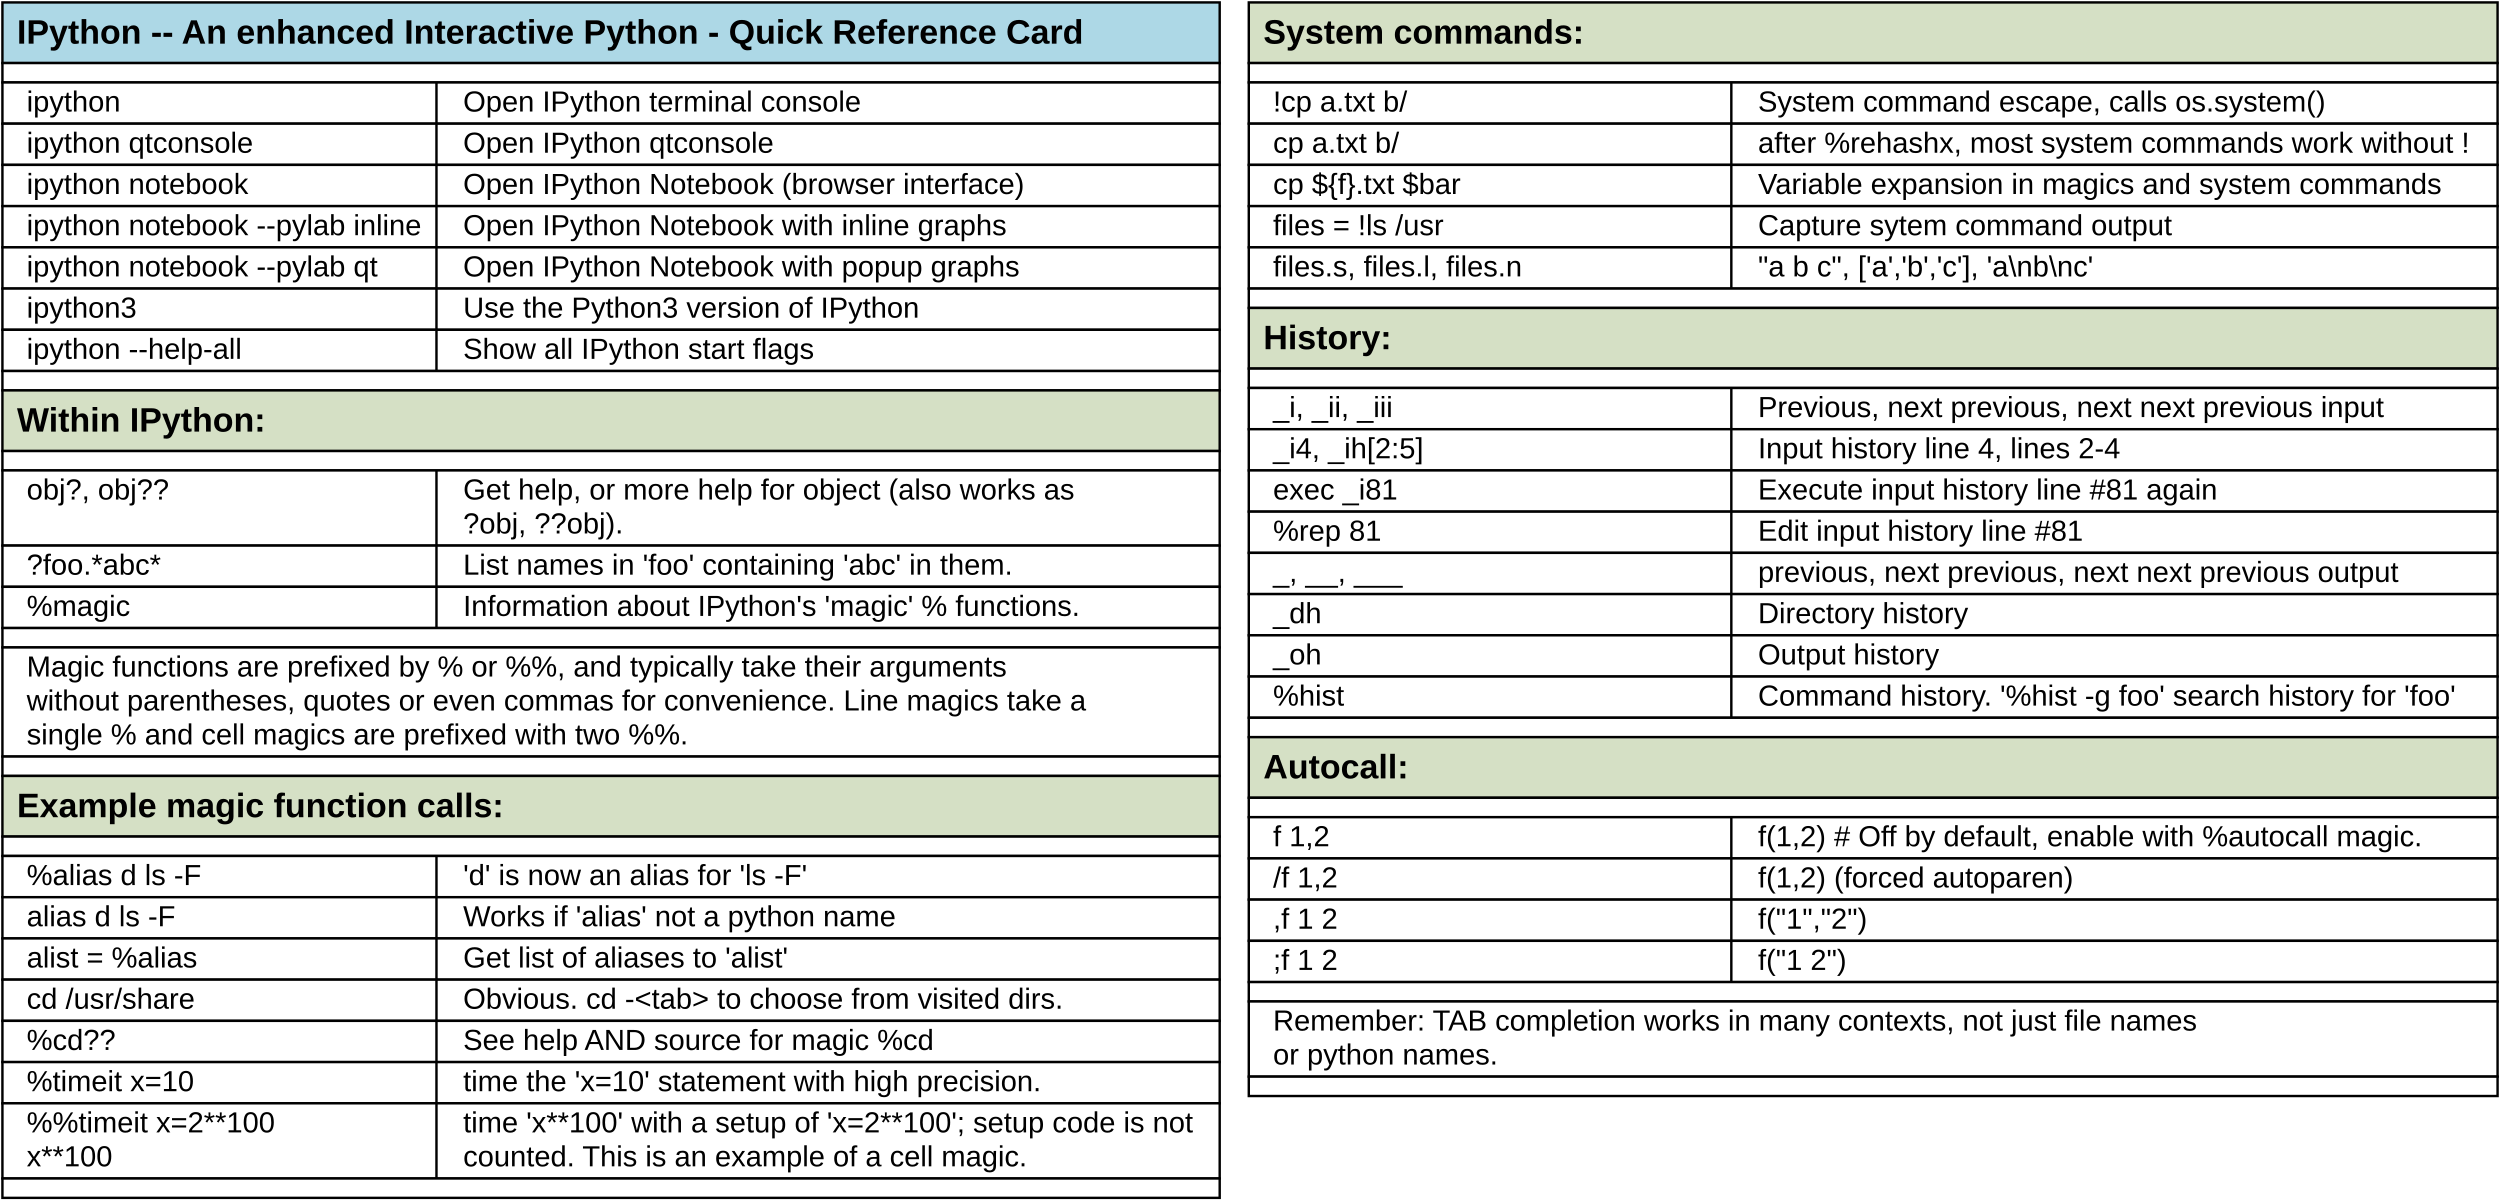
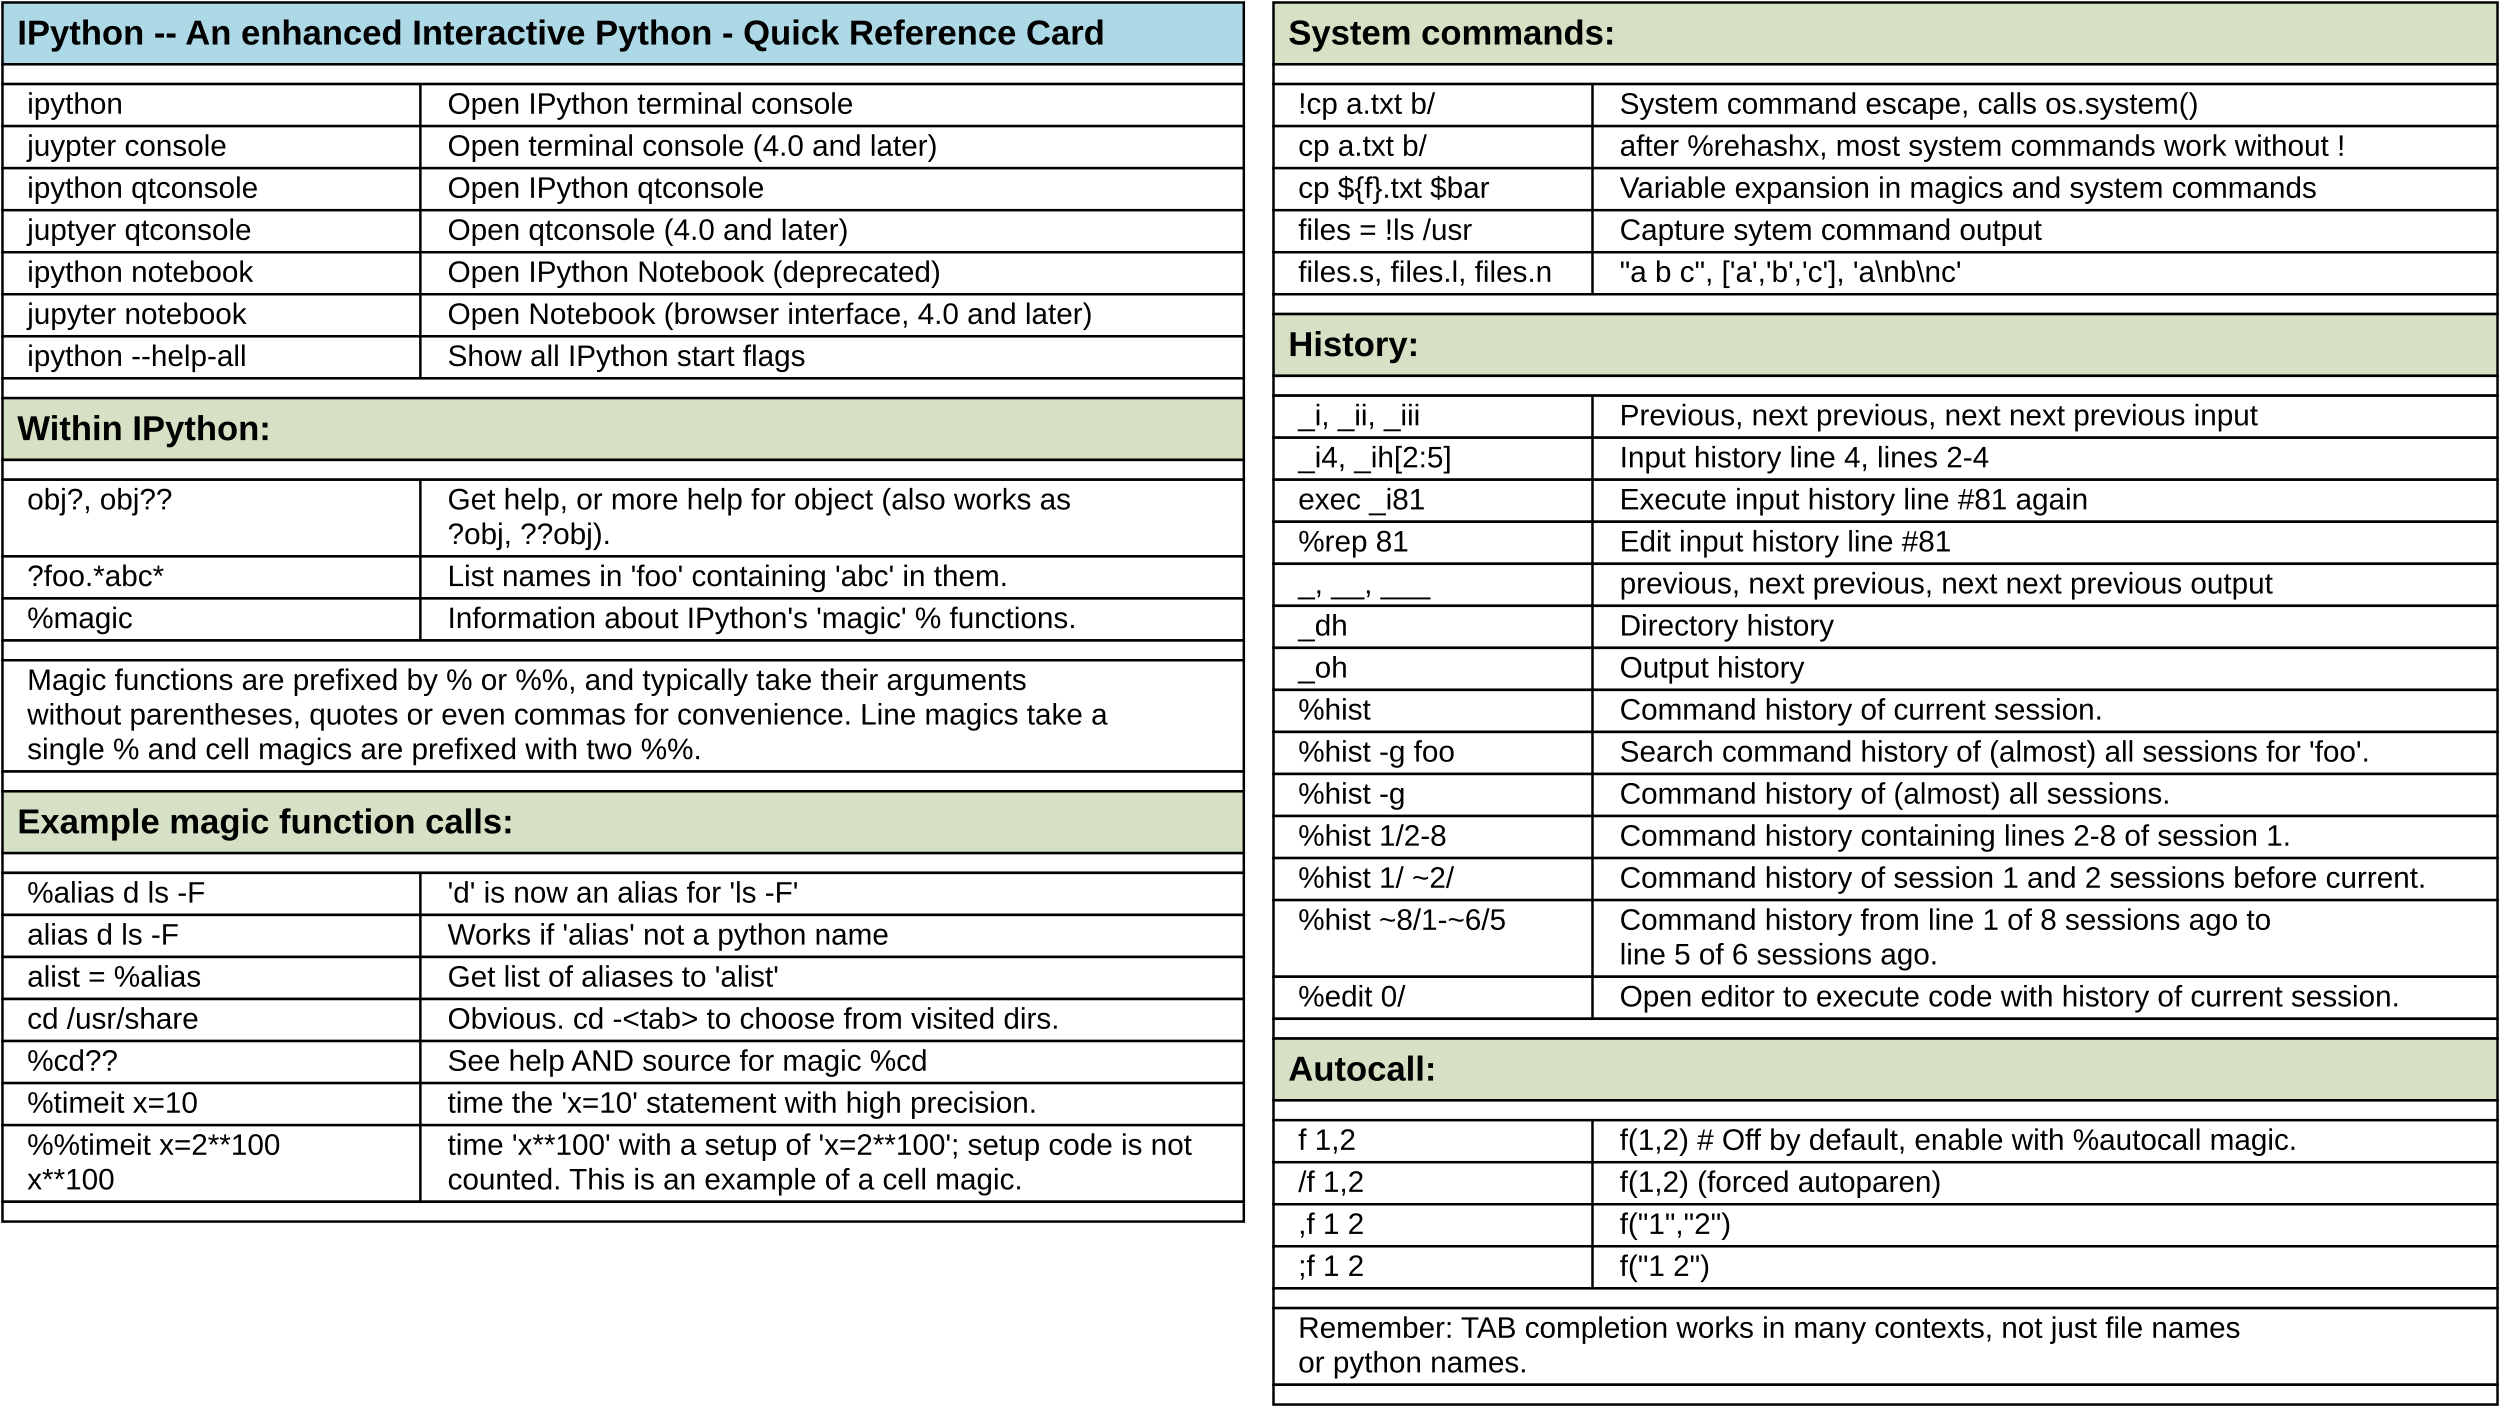
- <svg xmlns="http://www.w3.org/2000/svg" viewBox="0 0 1031 495" height="495" version="1.1">
+ <svg xmlns="http://www.w3.org/2000/svg" viewBox="0 0 1011 569" height="569" version="1.1">
  <rect height="25" width="502" style=" fill:rgb(173, 216, 230); stroke:rgb(0, 0, 0); stroke-width:1" x="1" y="1" />
  <text x="7" y="18" font-size="14" font-weight="bold" style="fill:rgb(0, 0, 0)" font-family="Arial">IPython -- An enhanced Interactive Python - Quick Reference Card</text>
  <rect height="8" width="502" style=" fill:rgb(255, 255, 255); stroke:rgb(0, 0, 0); stroke-width:1" x="1" y="26" />
  <rect height="17" width="502" style=" fill:rgb(255, 255, 255); stroke:rgb(0, 0, 0); stroke-width:1" x="1" y="34" />
  <text x="11" y="46" font-size="12" font-weight="normal" style="fill:rgb(0, 0, 0)" font-family="Arial">ipython</text>
-   <text x="191" y="46" font-size="12" font-weight="normal" style="fill:rgb(0, 0, 0)" font-family="Arial">Open IPython terminal console</text>
-   <line x1="180" y1="34" x2="180" y2="51" style="stroke:rgb(0, 0, 0); stroke-width:1" />
+   <text x="181" y="46" font-size="12" font-weight="normal" style="fill:rgb(0, 0, 0)" font-family="Arial">Open IPython terminal console</text>
+   <line x1="170" y1="34" x2="170" y2="51" style="stroke:rgb(0, 0, 0); stroke-width:1" />
  <rect height="17" width="502" style=" fill:rgb(255, 255, 255); stroke:rgb(0, 0, 0); stroke-width:1" x="1" y="51" />
-   <text x="11" y="63" font-size="12" font-weight="normal" style="fill:rgb(0, 0, 0)" font-family="Arial">ipython qtconsole</text>
-   <text x="191" y="63" font-size="12" font-weight="normal" style="fill:rgb(0, 0, 0)" font-family="Arial">Open IPython qtconsole</text>
-   <line x1="180" y1="51" x2="180" y2="68" style="stroke:rgb(0, 0, 0); stroke-width:1" />
+   <text x="11" y="63" font-size="12" font-weight="normal" style="fill:rgb(0, 0, 0)" font-family="Arial">juypter console</text>
+   <text x="181" y="63" font-size="12" font-weight="normal" style="fill:rgb(0, 0, 0)" font-family="Arial">Open terminal console (4.0 and later)</text>
+   <line x1="170" y1="51" x2="170" y2="68" style="stroke:rgb(0, 0, 0); stroke-width:1" />
  <rect height="17" width="502" style=" fill:rgb(255, 255, 255); stroke:rgb(0, 0, 0); stroke-width:1" x="1" y="68" />
-   <text x="11" y="80" font-size="12" font-weight="normal" style="fill:rgb(0, 0, 0)" font-family="Arial">ipython notebook</text>
-   <text x="191" y="80" font-size="12" font-weight="normal" style="fill:rgb(0, 0, 0)" font-family="Arial">Open IPython Notebook (browser interface)</text>
-   <line x1="180" y1="68" x2="180" y2="85" style="stroke:rgb(0, 0, 0); stroke-width:1" />
+   <text x="11" y="80" font-size="12" font-weight="normal" style="fill:rgb(0, 0, 0)" font-family="Arial">ipython qtconsole</text>
+   <text x="181" y="80" font-size="12" font-weight="normal" style="fill:rgb(0, 0, 0)" font-family="Arial">Open IPython qtconsole</text>
+   <line x1="170" y1="68" x2="170" y2="85" style="stroke:rgb(0, 0, 0); stroke-width:1" />
  <rect height="17" width="502" style=" fill:rgb(255, 255, 255); stroke:rgb(0, 0, 0); stroke-width:1" x="1" y="85" />
-   <text x="11" y="97" font-size="12" font-weight="normal" style="fill:rgb(0, 0, 0)" font-family="Arial">ipython notebook --pylab inline</text>
-   <text x="191" y="97" font-size="12" font-weight="normal" style="fill:rgb(0, 0, 0)" font-family="Arial">Open IPython Notebook with inline graphs</text>
-   <line x1="180" y1="85" x2="180" y2="102" style="stroke:rgb(0, 0, 0); stroke-width:1" />
+   <text x="11" y="97" font-size="12" font-weight="normal" style="fill:rgb(0, 0, 0)" font-family="Arial">juptyer qtconsole</text>
+   <text x="181" y="97" font-size="12" font-weight="normal" style="fill:rgb(0, 0, 0)" font-family="Arial">Open qtconsole (4.0 and later)</text>
+   <line x1="170" y1="85" x2="170" y2="102" style="stroke:rgb(0, 0, 0); stroke-width:1" />
  <rect height="17" width="502" style=" fill:rgb(255, 255, 255); stroke:rgb(0, 0, 0); stroke-width:1" x="1" y="102" />
-   <text x="11" y="114" font-size="12" font-weight="normal" style="fill:rgb(0, 0, 0)" font-family="Arial">ipython notebook --pylab qt</text>
-   <text x="191" y="114" font-size="12" font-weight="normal" style="fill:rgb(0, 0, 0)" font-family="Arial">Open IPython Notebook with popup graphs</text>
-   <line x1="180" y1="102" x2="180" y2="119" style="stroke:rgb(0, 0, 0); stroke-width:1" />
+   <text x="11" y="114" font-size="12" font-weight="normal" style="fill:rgb(0, 0, 0)" font-family="Arial">ipython notebook</text>
+   <text x="181" y="114" font-size="12" font-weight="normal" style="fill:rgb(0, 0, 0)" font-family="Arial">Open IPython Notebook (deprecated)</text>
+   <line x1="170" y1="102" x2="170" y2="119" style="stroke:rgb(0, 0, 0); stroke-width:1" />
  <rect height="17" width="502" style=" fill:rgb(255, 255, 255); stroke:rgb(0, 0, 0); stroke-width:1" x="1" y="119" />
-   <text x="11" y="131" font-size="12" font-weight="normal" style="fill:rgb(0, 0, 0)" font-family="Arial">ipython3</text>
-   <text x="191" y="131" font-size="12" font-weight="normal" style="fill:rgb(0, 0, 0)" font-family="Arial">Use the Python3 version of IPython</text>
-   <line x1="180" y1="119" x2="180" y2="136" style="stroke:rgb(0, 0, 0); stroke-width:1" />
+   <text x="11" y="131" font-size="12" font-weight="normal" style="fill:rgb(0, 0, 0)" font-family="Arial">jupyter notebook</text>
+   <text x="181" y="131" font-size="12" font-weight="normal" style="fill:rgb(0, 0, 0)" font-family="Arial">Open Notebook (browser interface, 4.0 and later)</text>
+   <line x1="170" y1="119" x2="170" y2="136" style="stroke:rgb(0, 0, 0); stroke-width:1" />
  <rect height="17" width="502" style=" fill:rgb(255, 255, 255); stroke:rgb(0, 0, 0); stroke-width:1" x="1" y="136" />
  <text x="11" y="148" font-size="12" font-weight="normal" style="fill:rgb(0, 0, 0)" font-family="Arial">ipython --help-all</text>
-   <text x="191" y="148" font-size="12" font-weight="normal" style="fill:rgb(0, 0, 0)" font-family="Arial">Show all IPython start flags</text>
-   <line x1="180" y1="136" x2="180" y2="153" style="stroke:rgb(0, 0, 0); stroke-width:1" />
+   <text x="181" y="148" font-size="12" font-weight="normal" style="fill:rgb(0, 0, 0)" font-family="Arial">Show all IPython start flags</text>
+   <line x1="170" y1="136" x2="170" y2="153" style="stroke:rgb(0, 0, 0); stroke-width:1" />
  <rect height="8" width="502" style=" fill:rgb(255, 255, 255); stroke:rgb(0, 0, 0); stroke-width:1" x="1" y="153" />
  <rect height="25" width="502" style=" fill:rgb(213, 224, 197); stroke:rgb(0, 0, 0); stroke-width:1" x="1" y="161" />
  <text x="7" y="178" font-size="14" font-weight="bold" style="fill:rgb(0, 0, 0)" font-family="Arial">Within IPython:</text>
  <rect height="8" width="502" style=" fill:rgb(255, 255, 255); stroke:rgb(0, 0, 0); stroke-width:1" x="1" y="186" />
  <rect height="31" width="502" style=" fill:rgb(255, 255, 255); stroke:rgb(0, 0, 0); stroke-width:1" x="1" y="194" />
  <text x="11" y="206" font-size="12" font-weight="normal" style="fill:rgb(0, 0, 0)" font-family="Arial">obj?, obj??<tspan x="11" y="220"> </tspan>
  </text>
-   <text x="191" y="206" font-size="12" font-weight="normal" style="fill:rgb(0, 0, 0)" font-family="Arial">Get help, or more help for object (also works as<tspan x="191" y="220">?obj, ??obj).</tspan>
-   </text>
-   <line x1="180" y1="194" x2="180" y2="225" style="stroke:rgb(0, 0, 0); stroke-width:1" />
+   <text x="181" y="206" font-size="12" font-weight="normal" style="fill:rgb(0, 0, 0)" font-family="Arial">Get help, or more help for object (also works as<tspan x="181" y="220">?obj, ??obj).</tspan>
+   </text>
+   <line x1="170" y1="194" x2="170" y2="225" style="stroke:rgb(0, 0, 0); stroke-width:1" />
  <rect height="17" width="502" style=" fill:rgb(255, 255, 255); stroke:rgb(0, 0, 0); stroke-width:1" x="1" y="225" />
  <text x="11" y="237" font-size="12" font-weight="normal" style="fill:rgb(0, 0, 0)" font-family="Arial">?foo.*abc*</text>
-   <text x="191" y="237" font-size="12" font-weight="normal" style="fill:rgb(0, 0, 0)" font-family="Arial">List names in 'foo' containing 'abc' in them.</text>
-   <line x1="180" y1="225" x2="180" y2="242" style="stroke:rgb(0, 0, 0); stroke-width:1" />
+   <text x="181" y="237" font-size="12" font-weight="normal" style="fill:rgb(0, 0, 0)" font-family="Arial">List names in 'foo' containing 'abc' in them.</text>
+   <line x1="170" y1="225" x2="170" y2="242" style="stroke:rgb(0, 0, 0); stroke-width:1" />
  <rect height="17" width="502" style=" fill:rgb(255, 255, 255); stroke:rgb(0, 0, 0); stroke-width:1" x="1" y="242" />
  <text x="11" y="254" font-size="12" font-weight="normal" style="fill:rgb(0, 0, 0)" font-family="Arial">%magic</text>
-   <text x="191" y="254" font-size="12" font-weight="normal" style="fill:rgb(0, 0, 0)" font-family="Arial">Information about IPython's 'magic' % functions.</text>
-   <line x1="180" y1="242" x2="180" y2="259" style="stroke:rgb(0, 0, 0); stroke-width:1" />
+   <text x="181" y="254" font-size="12" font-weight="normal" style="fill:rgb(0, 0, 0)" font-family="Arial">Information about IPython's 'magic' % functions.</text>
+   <line x1="170" y1="242" x2="170" y2="259" style="stroke:rgb(0, 0, 0); stroke-width:1" />
  <rect height="8" width="502" style=" fill:rgb(255, 255, 255); stroke:rgb(0, 0, 0); stroke-width:1" x="1" y="259" />
  <rect height="45" width="502" style=" fill:rgb(255, 255, 255); stroke:rgb(0, 0, 0); stroke-width:1" x="1" y="267" />
  <text x="11" y="279" font-size="12" font-weight="normal" style="fill:rgb(0, 0, 0)" font-family="Arial">Magic functions are prefixed by % or %%, and typically take their arguments<tspan x="11" y="293">without parentheses, quotes or even commas for convenience.  Line magics take a</tspan>
    <tspan x="11" y="307">single % and cell magics are prefixed with two %%.</tspan>
  </text>
  <rect height="8" width="502" style=" fill:rgb(255, 255, 255); stroke:rgb(0, 0, 0); stroke-width:1" x="1" y="312" />
  <rect height="25" width="502" style=" fill:rgb(213, 224, 197); stroke:rgb(0, 0, 0); stroke-width:1" x="1" y="320" />
  <text x="7" y="337" font-size="14" font-weight="bold" style="fill:rgb(0, 0, 0)" font-family="Arial">Example magic function calls:</text>
  <rect height="8" width="502" style=" fill:rgb(255, 255, 255); stroke:rgb(0, 0, 0); stroke-width:1" x="1" y="345" />
  <rect height="17" width="502" style=" fill:rgb(255, 255, 255); stroke:rgb(0, 0, 0); stroke-width:1" x="1" y="353" />
  <text x="11" y="365" font-size="12" font-weight="normal" style="fill:rgb(0, 0, 0)" font-family="Arial">%alias d ls -F</text>
-   <text x="191" y="365" font-size="12" font-weight="normal" style="fill:rgb(0, 0, 0)" font-family="Arial">'d' is now an alias for 'ls -F'</text>
-   <line x1="180" y1="353" x2="180" y2="370" style="stroke:rgb(0, 0, 0); stroke-width:1" />
+   <text x="181" y="365" font-size="12" font-weight="normal" style="fill:rgb(0, 0, 0)" font-family="Arial">'d' is now an alias for 'ls -F'</text>
+   <line x1="170" y1="353" x2="170" y2="370" style="stroke:rgb(0, 0, 0); stroke-width:1" />
  <rect height="17" width="502" style=" fill:rgb(255, 255, 255); stroke:rgb(0, 0, 0); stroke-width:1" x="1" y="370" />
  <text x="11" y="382" font-size="12" font-weight="normal" style="fill:rgb(0, 0, 0)" font-family="Arial">alias d ls -F</text>
-   <text x="191" y="382" font-size="12" font-weight="normal" style="fill:rgb(0, 0, 0)" font-family="Arial">Works if 'alias' not a python name</text>
-   <line x1="180" y1="370" x2="180" y2="387" style="stroke:rgb(0, 0, 0); stroke-width:1" />
+   <text x="181" y="382" font-size="12" font-weight="normal" style="fill:rgb(0, 0, 0)" font-family="Arial">Works if 'alias' not a python name</text>
+   <line x1="170" y1="370" x2="170" y2="387" style="stroke:rgb(0, 0, 0); stroke-width:1" />
  <rect height="17" width="502" style=" fill:rgb(255, 255, 255); stroke:rgb(0, 0, 0); stroke-width:1" x="1" y="387" />
  <text x="11" y="399" font-size="12" font-weight="normal" style="fill:rgb(0, 0, 0)" font-family="Arial">alist = %alias</text>
-   <text x="191" y="399" font-size="12" font-weight="normal" style="fill:rgb(0, 0, 0)" font-family="Arial">Get list of aliases to 'alist'</text>
-   <line x1="180" y1="387" x2="180" y2="404" style="stroke:rgb(0, 0, 0); stroke-width:1" />
+   <text x="181" y="399" font-size="12" font-weight="normal" style="fill:rgb(0, 0, 0)" font-family="Arial">Get list of aliases to 'alist'</text>
+   <line x1="170" y1="387" x2="170" y2="404" style="stroke:rgb(0, 0, 0); stroke-width:1" />
  <rect height="17" width="502" style=" fill:rgb(255, 255, 255); stroke:rgb(0, 0, 0); stroke-width:1" x="1" y="404" />
  <text x="11" y="416" font-size="12" font-weight="normal" style="fill:rgb(0, 0, 0)" font-family="Arial">cd /usr/share</text>
-   <text x="191" y="416" font-size="12" font-weight="normal" style="fill:rgb(0, 0, 0)" font-family="Arial">Obvious. cd -&lt;tab&gt; to choose from visited dirs.</text>
-   <line x1="180" y1="404" x2="180" y2="421" style="stroke:rgb(0, 0, 0); stroke-width:1" />
+   <text x="181" y="416" font-size="12" font-weight="normal" style="fill:rgb(0, 0, 0)" font-family="Arial">Obvious. cd -&lt;tab&gt; to choose from visited dirs.</text>
+   <line x1="170" y1="404" x2="170" y2="421" style="stroke:rgb(0, 0, 0); stroke-width:1" />
  <rect height="17" width="502" style=" fill:rgb(255, 255, 255); stroke:rgb(0, 0, 0); stroke-width:1" x="1" y="421" />
  <text x="11" y="433" font-size="12" font-weight="normal" style="fill:rgb(0, 0, 0)" font-family="Arial">%cd??</text>
-   <text x="191" y="433" font-size="12" font-weight="normal" style="fill:rgb(0, 0, 0)" font-family="Arial">See help AND source for magic %cd</text>
-   <line x1="180" y1="421" x2="180" y2="438" style="stroke:rgb(0, 0, 0); stroke-width:1" />
+   <text x="181" y="433" font-size="12" font-weight="normal" style="fill:rgb(0, 0, 0)" font-family="Arial">See help AND source for magic %cd</text>
+   <line x1="170" y1="421" x2="170" y2="438" style="stroke:rgb(0, 0, 0); stroke-width:1" />
  <rect height="17" width="502" style=" fill:rgb(255, 255, 255); stroke:rgb(0, 0, 0); stroke-width:1" x="1" y="438" />
  <text x="11" y="450" font-size="12" font-weight="normal" style="fill:rgb(0, 0, 0)" font-family="Arial">%timeit x=10</text>
-   <text x="191" y="450" font-size="12" font-weight="normal" style="fill:rgb(0, 0, 0)" font-family="Arial">time the 'x=10' statement with high precision.</text>
-   <line x1="180" y1="438" x2="180" y2="455" style="stroke:rgb(0, 0, 0); stroke-width:1" />
+   <text x="181" y="450" font-size="12" font-weight="normal" style="fill:rgb(0, 0, 0)" font-family="Arial">time the 'x=10' statement with high precision.</text>
+   <line x1="170" y1="438" x2="170" y2="455" style="stroke:rgb(0, 0, 0); stroke-width:1" />
  <rect height="31" width="502" style=" fill:rgb(255, 255, 255); stroke:rgb(0, 0, 0); stroke-width:1" x="1" y="455" />
  <text x="11" y="467" font-size="12" font-weight="normal" style="fill:rgb(0, 0, 0)" font-family="Arial">%%timeit x=2**100<tspan x="11" y="481">x**100</tspan>
  </text>
-   <text x="191" y="467" font-size="12" font-weight="normal" style="fill:rgb(0, 0, 0)" font-family="Arial">time 'x**100' with a setup of 'x=2**100'; setup code is not<tspan x="191" y="481">counted.  This is an example of a cell magic.</tspan>
-   </text>
-   <line x1="180" y1="455" x2="180" y2="486" style="stroke:rgb(0, 0, 0); stroke-width:1" />
+   <text x="181" y="467" font-size="12" font-weight="normal" style="fill:rgb(0, 0, 0)" font-family="Arial">time 'x**100' with a setup of 'x=2**100'; setup code is not<tspan x="181" y="481">counted.  This is an example of a cell magic.</tspan>
+   </text>
+   <line x1="170" y1="455" x2="170" y2="486" style="stroke:rgb(0, 0, 0); stroke-width:1" />
  <rect height="8" width="502" style=" fill:rgb(255, 255, 255); stroke:rgb(0, 0, 0); stroke-width:1" x="1" y="486" />
-   <rect height="25" width="515" style=" fill:rgb(213, 224, 197); stroke:rgb(0, 0, 0); stroke-width:1" x="515" y="1" />
+   <rect height="25" width="495" style=" fill:rgb(213, 224, 197); stroke:rgb(0, 0, 0); stroke-width:1" x="515" y="1" />
  <text x="521" y="18" font-size="14" font-weight="bold" style="fill:rgb(0, 0, 0)" font-family="Arial">System commands:</text>
-   <rect height="8" width="515" style=" fill:rgb(255, 255, 255); stroke:rgb(0, 0, 0); stroke-width:1" x="515" y="26" />
-   <rect height="17" width="515" style=" fill:rgb(255, 255, 255); stroke:rgb(0, 0, 0); stroke-width:1" x="515" y="34" />
+   <rect height="8" width="495" style=" fill:rgb(255, 255, 255); stroke:rgb(0, 0, 0); stroke-width:1" x="515" y="26" />
+   <rect height="17" width="495" style=" fill:rgb(255, 255, 255); stroke:rgb(0, 0, 0); stroke-width:1" x="515" y="34" />
  <text x="525" y="46" font-size="12" font-weight="normal" style="fill:rgb(0, 0, 0)" font-family="Arial">!cp a.txt b/</text>
-   <text x="725" y="46" font-size="12" font-weight="normal" style="fill:rgb(0, 0, 0)" font-family="Arial">System command escape, calls os.system()</text>
-   <line x1="714" y1="34" x2="714" y2="51" style="stroke:rgb(0, 0, 0); stroke-width:1" />
-   <rect height="17" width="515" style=" fill:rgb(255, 255, 255); stroke:rgb(0, 0, 0); stroke-width:1" x="515" y="51" />
+   <text x="655" y="46" font-size="12" font-weight="normal" style="fill:rgb(0, 0, 0)" font-family="Arial">System command escape, calls os.system()</text>
+   <line x1="644" y1="34" x2="644" y2="51" style="stroke:rgb(0, 0, 0); stroke-width:1" />
+   <rect height="17" width="495" style=" fill:rgb(255, 255, 255); stroke:rgb(0, 0, 0); stroke-width:1" x="515" y="51" />
  <text x="525" y="63" font-size="12" font-weight="normal" style="fill:rgb(0, 0, 0)" font-family="Arial">cp a.txt b/</text>
-   <text x="725" y="63" font-size="12" font-weight="normal" style="fill:rgb(0, 0, 0)" font-family="Arial">after %rehashx, most system commands work without !</text>
-   <line x1="714" y1="51" x2="714" y2="68" style="stroke:rgb(0, 0, 0); stroke-width:1" />
-   <rect height="17" width="515" style=" fill:rgb(255, 255, 255); stroke:rgb(0, 0, 0); stroke-width:1" x="515" y="68" />
+   <text x="655" y="63" font-size="12" font-weight="normal" style="fill:rgb(0, 0, 0)" font-family="Arial">after %rehashx, most system commands work without !</text>
+   <line x1="644" y1="51" x2="644" y2="68" style="stroke:rgb(0, 0, 0); stroke-width:1" />
+   <rect height="17" width="495" style=" fill:rgb(255, 255, 255); stroke:rgb(0, 0, 0); stroke-width:1" x="515" y="68" />
  <text x="525" y="80" font-size="12" font-weight="normal" style="fill:rgb(0, 0, 0)" font-family="Arial">cp ${f}.txt $bar</text>
-   <text x="725" y="80" font-size="12" font-weight="normal" style="fill:rgb(0, 0, 0)" font-family="Arial">Variable expansion in magics and system commands</text>
-   <line x1="714" y1="68" x2="714" y2="85" style="stroke:rgb(0, 0, 0); stroke-width:1" />
-   <rect height="17" width="515" style=" fill:rgb(255, 255, 255); stroke:rgb(0, 0, 0); stroke-width:1" x="515" y="85" />
+   <text x="655" y="80" font-size="12" font-weight="normal" style="fill:rgb(0, 0, 0)" font-family="Arial">Variable expansion in magics and system commands</text>
+   <line x1="644" y1="68" x2="644" y2="85" style="stroke:rgb(0, 0, 0); stroke-width:1" />
+   <rect height="17" width="495" style=" fill:rgb(255, 255, 255); stroke:rgb(0, 0, 0); stroke-width:1" x="515" y="85" />
  <text x="525" y="97" font-size="12" font-weight="normal" style="fill:rgb(0, 0, 0)" font-family="Arial">files = !ls /usr</text>
-   <text x="725" y="97" font-size="12" font-weight="normal" style="fill:rgb(0, 0, 0)" font-family="Arial">Capture sytem command output</text>
-   <line x1="714" y1="85" x2="714" y2="102" style="stroke:rgb(0, 0, 0); stroke-width:1" />
-   <rect height="17" width="515" style=" fill:rgb(255, 255, 255); stroke:rgb(0, 0, 0); stroke-width:1" x="515" y="102" />
+   <text x="655" y="97" font-size="12" font-weight="normal" style="fill:rgb(0, 0, 0)" font-family="Arial">Capture sytem command output</text>
+   <line x1="644" y1="85" x2="644" y2="102" style="stroke:rgb(0, 0, 0); stroke-width:1" />
+   <rect height="17" width="495" style=" fill:rgb(255, 255, 255); stroke:rgb(0, 0, 0); stroke-width:1" x="515" y="102" />
  <text x="525" y="114" font-size="12" font-weight="normal" style="fill:rgb(0, 0, 0)" font-family="Arial">files.s, files.l, files.n</text>
-   <text x="725" y="114" font-size="12" font-weight="normal" style="fill:rgb(0, 0, 0)" font-family="Arial">"a b c", ['a','b','c'], 'a\nb\nc'</text>
-   <line x1="714" y1="102" x2="714" y2="119" style="stroke:rgb(0, 0, 0); stroke-width:1" />
-   <rect height="8" width="515" style=" fill:rgb(255, 255, 255); stroke:rgb(0, 0, 0); stroke-width:1" x="515" y="119" />
-   <rect height="25" width="515" style=" fill:rgb(213, 224, 197); stroke:rgb(0, 0, 0); stroke-width:1" x="515" y="127" />
+   <text x="655" y="114" font-size="12" font-weight="normal" style="fill:rgb(0, 0, 0)" font-family="Arial">"a b c", ['a','b','c'], 'a\nb\nc'</text>
+   <line x1="644" y1="102" x2="644" y2="119" style="stroke:rgb(0, 0, 0); stroke-width:1" />
+   <rect height="8" width="495" style=" fill:rgb(255, 255, 255); stroke:rgb(0, 0, 0); stroke-width:1" x="515" y="119" />
+   <rect height="25" width="495" style=" fill:rgb(213, 224, 197); stroke:rgb(0, 0, 0); stroke-width:1" x="515" y="127" />
  <text x="521" y="144" font-size="14" font-weight="bold" style="fill:rgb(0, 0, 0)" font-family="Arial">History:</text>
-   <rect height="8" width="515" style=" fill:rgb(255, 255, 255); stroke:rgb(0, 0, 0); stroke-width:1" x="515" y="152" />
-   <rect height="17" width="515" style=" fill:rgb(255, 255, 255); stroke:rgb(0, 0, 0); stroke-width:1" x="515" y="160" />
+   <rect height="8" width="495" style=" fill:rgb(255, 255, 255); stroke:rgb(0, 0, 0); stroke-width:1" x="515" y="152" />
+   <rect height="17" width="495" style=" fill:rgb(255, 255, 255); stroke:rgb(0, 0, 0); stroke-width:1" x="515" y="160" />
  <text x="525" y="172" font-size="12" font-weight="normal" style="fill:rgb(0, 0, 0)" font-family="Arial">_i, _ii, _iii</text>
-   <text x="725" y="172" font-size="12" font-weight="normal" style="fill:rgb(0, 0, 0)" font-family="Arial">Previous, next previous, next next previous input</text>
-   <line x1="714" y1="160" x2="714" y2="177" style="stroke:rgb(0, 0, 0); stroke-width:1" />
-   <rect height="17" width="515" style=" fill:rgb(255, 255, 255); stroke:rgb(0, 0, 0); stroke-width:1" x="515" y="177" />
+   <text x="655" y="172" font-size="12" font-weight="normal" style="fill:rgb(0, 0, 0)" font-family="Arial">Previous, next previous, next next previous input</text>
+   <line x1="644" y1="160" x2="644" y2="177" style="stroke:rgb(0, 0, 0); stroke-width:1" />
+   <rect height="17" width="495" style=" fill:rgb(255, 255, 255); stroke:rgb(0, 0, 0); stroke-width:1" x="515" y="177" />
  <text x="525" y="189" font-size="12" font-weight="normal" style="fill:rgb(0, 0, 0)" font-family="Arial">_i4, _ih[2:5]</text>
-   <text x="725" y="189" font-size="12" font-weight="normal" style="fill:rgb(0, 0, 0)" font-family="Arial">Input history line 4, lines 2-4</text>
-   <line x1="714" y1="177" x2="714" y2="194" style="stroke:rgb(0, 0, 0); stroke-width:1" />
-   <rect height="17" width="515" style=" fill:rgb(255, 255, 255); stroke:rgb(0, 0, 0); stroke-width:1" x="515" y="194" />
+   <text x="655" y="189" font-size="12" font-weight="normal" style="fill:rgb(0, 0, 0)" font-family="Arial">Input history line 4, lines 2-4</text>
+   <line x1="644" y1="177" x2="644" y2="194" style="stroke:rgb(0, 0, 0); stroke-width:1" />
+   <rect height="17" width="495" style=" fill:rgb(255, 255, 255); stroke:rgb(0, 0, 0); stroke-width:1" x="515" y="194" />
  <text x="525" y="206" font-size="12" font-weight="normal" style="fill:rgb(0, 0, 0)" font-family="Arial">exec _i81</text>
-   <text x="725" y="206" font-size="12" font-weight="normal" style="fill:rgb(0, 0, 0)" font-family="Arial">Execute input history line #81 again</text>
-   <line x1="714" y1="194" x2="714" y2="211" style="stroke:rgb(0, 0, 0); stroke-width:1" />
-   <rect height="17" width="515" style=" fill:rgb(255, 255, 255); stroke:rgb(0, 0, 0); stroke-width:1" x="515" y="211" />
+   <text x="655" y="206" font-size="12" font-weight="normal" style="fill:rgb(0, 0, 0)" font-family="Arial">Execute input history line #81 again</text>
+   <line x1="644" y1="194" x2="644" y2="211" style="stroke:rgb(0, 0, 0); stroke-width:1" />
+   <rect height="17" width="495" style=" fill:rgb(255, 255, 255); stroke:rgb(0, 0, 0); stroke-width:1" x="515" y="211" />
  <text x="525" y="223" font-size="12" font-weight="normal" style="fill:rgb(0, 0, 0)" font-family="Arial">%rep 81</text>
-   <text x="725" y="223" font-size="12" font-weight="normal" style="fill:rgb(0, 0, 0)" font-family="Arial">Edit input history line #81</text>
-   <line x1="714" y1="211" x2="714" y2="228" style="stroke:rgb(0, 0, 0); stroke-width:1" />
-   <rect height="17" width="515" style=" fill:rgb(255, 255, 255); stroke:rgb(0, 0, 0); stroke-width:1" x="515" y="228" />
+   <text x="655" y="223" font-size="12" font-weight="normal" style="fill:rgb(0, 0, 0)" font-family="Arial">Edit input history line #81</text>
+   <line x1="644" y1="211" x2="644" y2="228" style="stroke:rgb(0, 0, 0); stroke-width:1" />
+   <rect height="17" width="495" style=" fill:rgb(255, 255, 255); stroke:rgb(0, 0, 0); stroke-width:1" x="515" y="228" />
  <text x="525" y="240" font-size="12" font-weight="normal" style="fill:rgb(0, 0, 0)" font-family="Arial">_, __, ___</text>
-   <text x="725" y="240" font-size="12" font-weight="normal" style="fill:rgb(0, 0, 0)" font-family="Arial">previous, next previous, next next previous output</text>
-   <line x1="714" y1="228" x2="714" y2="245" style="stroke:rgb(0, 0, 0); stroke-width:1" />
-   <rect height="17" width="515" style=" fill:rgb(255, 255, 255); stroke:rgb(0, 0, 0); stroke-width:1" x="515" y="245" />
+   <text x="655" y="240" font-size="12" font-weight="normal" style="fill:rgb(0, 0, 0)" font-family="Arial">previous, next previous, next next previous output</text>
+   <line x1="644" y1="228" x2="644" y2="245" style="stroke:rgb(0, 0, 0); stroke-width:1" />
+   <rect height="17" width="495" style=" fill:rgb(255, 255, 255); stroke:rgb(0, 0, 0); stroke-width:1" x="515" y="245" />
  <text x="525" y="257" font-size="12" font-weight="normal" style="fill:rgb(0, 0, 0)" font-family="Arial">_dh</text>
-   <text x="725" y="257" font-size="12" font-weight="normal" style="fill:rgb(0, 0, 0)" font-family="Arial">Directory history</text>
-   <line x1="714" y1="245" x2="714" y2="262" style="stroke:rgb(0, 0, 0); stroke-width:1" />
-   <rect height="17" width="515" style=" fill:rgb(255, 255, 255); stroke:rgb(0, 0, 0); stroke-width:1" x="515" y="262" />
+   <text x="655" y="257" font-size="12" font-weight="normal" style="fill:rgb(0, 0, 0)" font-family="Arial">Directory history</text>
+   <line x1="644" y1="245" x2="644" y2="262" style="stroke:rgb(0, 0, 0); stroke-width:1" />
+   <rect height="17" width="495" style=" fill:rgb(255, 255, 255); stroke:rgb(0, 0, 0); stroke-width:1" x="515" y="262" />
  <text x="525" y="274" font-size="12" font-weight="normal" style="fill:rgb(0, 0, 0)" font-family="Arial">_oh</text>
-   <text x="725" y="274" font-size="12" font-weight="normal" style="fill:rgb(0, 0, 0)" font-family="Arial">Output history</text>
-   <line x1="714" y1="262" x2="714" y2="279" style="stroke:rgb(0, 0, 0); stroke-width:1" />
-   <rect height="17" width="515" style=" fill:rgb(255, 255, 255); stroke:rgb(0, 0, 0); stroke-width:1" x="515" y="279" />
+   <text x="655" y="274" font-size="12" font-weight="normal" style="fill:rgb(0, 0, 0)" font-family="Arial">Output history</text>
+   <line x1="644" y1="262" x2="644" y2="279" style="stroke:rgb(0, 0, 0); stroke-width:1" />
+   <rect height="17" width="495" style=" fill:rgb(255, 255, 255); stroke:rgb(0, 0, 0); stroke-width:1" x="515" y="279" />
  <text x="525" y="291" font-size="12" font-weight="normal" style="fill:rgb(0, 0, 0)" font-family="Arial">%hist</text>
-   <text x="725" y="291" font-size="12" font-weight="normal" style="fill:rgb(0, 0, 0)" font-family="Arial">Command history. '%hist -g foo' search history for 'foo'</text>
-   <line x1="714" y1="279" x2="714" y2="296" style="stroke:rgb(0, 0, 0); stroke-width:1" />
-   <rect height="8" width="515" style=" fill:rgb(255, 255, 255); stroke:rgb(0, 0, 0); stroke-width:1" x="515" y="296" />
-   <rect height="25" width="515" style=" fill:rgb(213, 224, 197); stroke:rgb(0, 0, 0); stroke-width:1" x="515" y="304" />
-   <text x="521" y="321" font-size="14" font-weight="bold" style="fill:rgb(0, 0, 0)" font-family="Arial">Autocall:</text>
-   <rect height="8" width="515" style=" fill:rgb(255, 255, 255); stroke:rgb(0, 0, 0); stroke-width:1" x="515" y="329" />
-   <rect height="17" width="515" style=" fill:rgb(255, 255, 255); stroke:rgb(0, 0, 0); stroke-width:1" x="515" y="337" />
-   <text x="525" y="349" font-size="12" font-weight="normal" style="fill:rgb(0, 0, 0)" font-family="Arial">f 1,2</text>
-   <text x="725" y="349" font-size="12" font-weight="normal" style="fill:rgb(0, 0, 0)" font-family="Arial">f(1,2)  # Off by default, enable with %autocall magic.</text>
-   <line x1="714" y1="337" x2="714" y2="354" style="stroke:rgb(0, 0, 0); stroke-width:1" />
-   <rect height="17" width="515" style=" fill:rgb(255, 255, 255); stroke:rgb(0, 0, 0); stroke-width:1" x="515" y="354" />
-   <text x="525" y="366" font-size="12" font-weight="normal" style="fill:rgb(0, 0, 0)" font-family="Arial">/f 1,2</text>
-   <text x="725" y="366" font-size="12" font-weight="normal" style="fill:rgb(0, 0, 0)" font-family="Arial">f(1,2) (forced autoparen)</text>
-   <line x1="714" y1="354" x2="714" y2="371" style="stroke:rgb(0, 0, 0); stroke-width:1" />
-   <rect height="17" width="515" style=" fill:rgb(255, 255, 255); stroke:rgb(0, 0, 0); stroke-width:1" x="515" y="371" />
-   <text x="525" y="383" font-size="12" font-weight="normal" style="fill:rgb(0, 0, 0)" font-family="Arial">,f 1 2</text>
-   <text x="725" y="383" font-size="12" font-weight="normal" style="fill:rgb(0, 0, 0)" font-family="Arial">f("1","2")</text>
-   <line x1="714" y1="371" x2="714" y2="388" style="stroke:rgb(0, 0, 0); stroke-width:1" />
-   <rect height="17" width="515" style=" fill:rgb(255, 255, 255); stroke:rgb(0, 0, 0); stroke-width:1" x="515" y="388" />
-   <text x="525" y="400" font-size="12" font-weight="normal" style="fill:rgb(0, 0, 0)" font-family="Arial">;f 1 2</text>
-   <text x="725" y="400" font-size="12" font-weight="normal" style="fill:rgb(0, 0, 0)" font-family="Arial">f("1 2")</text>
-   <line x1="714" y1="388" x2="714" y2="405" style="stroke:rgb(0, 0, 0); stroke-width:1" />
-   <rect height="8" width="515" style=" fill:rgb(255, 255, 255); stroke:rgb(0, 0, 0); stroke-width:1" x="515" y="405" />
-   <rect height="31" width="515" style=" fill:rgb(255, 255, 255); stroke:rgb(0, 0, 0); stroke-width:1" x="515" y="413" />
-   <text x="525" y="425" font-size="12" font-weight="normal" style="fill:rgb(0, 0, 0)" font-family="Arial">Remember: TAB completion works in many contexts, not just file names<tspan x="525" y="439">or python names.</tspan>
-   </text>
-   <rect height="8" width="515" style=" fill:rgb(255, 255, 255); stroke:rgb(0, 0, 0); stroke-width:1" x="515" y="444" />
+   <text x="655" y="291" font-size="12" font-weight="normal" style="fill:rgb(0, 0, 0)" font-family="Arial">Command history of current session.</text>
+   <line x1="644" y1="279" x2="644" y2="296" style="stroke:rgb(0, 0, 0); stroke-width:1" />
+   <rect height="17" width="495" style=" fill:rgb(255, 255, 255); stroke:rgb(0, 0, 0); stroke-width:1" x="515" y="296" />
+   <text x="525" y="308" font-size="12" font-weight="normal" style="fill:rgb(0, 0, 0)" font-family="Arial">%hist -g foo</text>
+   <text x="655" y="308" font-size="12" font-weight="normal" style="fill:rgb(0, 0, 0)" font-family="Arial">Search command history of (almost) all sessions for 'foo'.</text>
+   <line x1="644" y1="296" x2="644" y2="313" style="stroke:rgb(0, 0, 0); stroke-width:1" />
+   <rect height="17" width="495" style=" fill:rgb(255, 255, 255); stroke:rgb(0, 0, 0); stroke-width:1" x="515" y="313" />
+   <text x="525" y="325" font-size="12" font-weight="normal" style="fill:rgb(0, 0, 0)" font-family="Arial">%hist -g</text>
+   <text x="655" y="325" font-size="12" font-weight="normal" style="fill:rgb(0, 0, 0)" font-family="Arial">Command history of (almost) all sessions.</text>
+   <line x1="644" y1="313" x2="644" y2="330" style="stroke:rgb(0, 0, 0); stroke-width:1" />
+   <rect height="17" width="495" style=" fill:rgb(255, 255, 255); stroke:rgb(0, 0, 0); stroke-width:1" x="515" y="330" />
+   <text x="525" y="342" font-size="12" font-weight="normal" style="fill:rgb(0, 0, 0)" font-family="Arial">%hist 1/2-8</text>
+   <text x="655" y="342" font-size="12" font-weight="normal" style="fill:rgb(0, 0, 0)" font-family="Arial">Command history containing lines 2-8 of session 1.</text>
+   <line x1="644" y1="330" x2="644" y2="347" style="stroke:rgb(0, 0, 0); stroke-width:1" />
+   <rect height="17" width="495" style=" fill:rgb(255, 255, 255); stroke:rgb(0, 0, 0); stroke-width:1" x="515" y="347" />
+   <text x="525" y="359" font-size="12" font-weight="normal" style="fill:rgb(0, 0, 0)" font-family="Arial">%hist 1/ ~2/</text>
+   <text x="655" y="359" font-size="12" font-weight="normal" style="fill:rgb(0, 0, 0)" font-family="Arial">Command history of session 1 and 2 sessions before current.</text>
+   <line x1="644" y1="347" x2="644" y2="364" style="stroke:rgb(0, 0, 0); stroke-width:1" />
+   <rect height="31" width="495" style=" fill:rgb(255, 255, 255); stroke:rgb(0, 0, 0); stroke-width:1" x="515" y="364" />
+   <text x="525" y="376" font-size="12" font-weight="normal" style="fill:rgb(0, 0, 0)" font-family="Arial">%hist ~8/1-~6/5<tspan x="525" y="390"> </tspan>
+   </text>
+   <text x="655" y="376" font-size="12" font-weight="normal" style="fill:rgb(0, 0, 0)" font-family="Arial">Command history from line 1 of 8 sessions ago to<tspan x="655" y="390">line 5 of 6 sessions ago.</tspan>
+   </text>
+   <line x1="644" y1="364" x2="644" y2="395" style="stroke:rgb(0, 0, 0); stroke-width:1" />
+   <rect height="17" width="495" style=" fill:rgb(255, 255, 255); stroke:rgb(0, 0, 0); stroke-width:1" x="515" y="395" />
+   <text x="525" y="407" font-size="12" font-weight="normal" style="fill:rgb(0, 0, 0)" font-family="Arial">%edit 0/</text>
+   <text x="655" y="407" font-size="12" font-weight="normal" style="fill:rgb(0, 0, 0)" font-family="Arial">Open editor to execute code with history of current session.</text>
+   <line x1="644" y1="395" x2="644" y2="412" style="stroke:rgb(0, 0, 0); stroke-width:1" />
+   <rect height="8" width="495" style=" fill:rgb(255, 255, 255); stroke:rgb(0, 0, 0); stroke-width:1" x="515" y="412" />
+   <rect height="25" width="495" style=" fill:rgb(213, 224, 197); stroke:rgb(0, 0, 0); stroke-width:1" x="515" y="420" />
+   <text x="521" y="437" font-size="14" font-weight="bold" style="fill:rgb(0, 0, 0)" font-family="Arial">Autocall:</text>
+   <rect height="8" width="495" style=" fill:rgb(255, 255, 255); stroke:rgb(0, 0, 0); stroke-width:1" x="515" y="445" />
+   <rect height="17" width="495" style=" fill:rgb(255, 255, 255); stroke:rgb(0, 0, 0); stroke-width:1" x="515" y="453" />
+   <text x="525" y="465" font-size="12" font-weight="normal" style="fill:rgb(0, 0, 0)" font-family="Arial">f 1,2</text>
+   <text x="655" y="465" font-size="12" font-weight="normal" style="fill:rgb(0, 0, 0)" font-family="Arial">f(1,2)  # Off by default, enable with %autocall magic.</text>
+   <line x1="644" y1="453" x2="644" y2="470" style="stroke:rgb(0, 0, 0); stroke-width:1" />
+   <rect height="17" width="495" style=" fill:rgb(255, 255, 255); stroke:rgb(0, 0, 0); stroke-width:1" x="515" y="470" />
+   <text x="525" y="482" font-size="12" font-weight="normal" style="fill:rgb(0, 0, 0)" font-family="Arial">/f 1,2</text>
+   <text x="655" y="482" font-size="12" font-weight="normal" style="fill:rgb(0, 0, 0)" font-family="Arial">f(1,2) (forced autoparen)</text>
+   <line x1="644" y1="470" x2="644" y2="487" style="stroke:rgb(0, 0, 0); stroke-width:1" />
+   <rect height="17" width="495" style=" fill:rgb(255, 255, 255); stroke:rgb(0, 0, 0); stroke-width:1" x="515" y="487" />
+   <text x="525" y="499" font-size="12" font-weight="normal" style="fill:rgb(0, 0, 0)" font-family="Arial">,f 1 2</text>
+   <text x="655" y="499" font-size="12" font-weight="normal" style="fill:rgb(0, 0, 0)" font-family="Arial">f("1","2")</text>
+   <line x1="644" y1="487" x2="644" y2="504" style="stroke:rgb(0, 0, 0); stroke-width:1" />
+   <rect height="17" width="495" style=" fill:rgb(255, 255, 255); stroke:rgb(0, 0, 0); stroke-width:1" x="515" y="504" />
+   <text x="525" y="516" font-size="12" font-weight="normal" style="fill:rgb(0, 0, 0)" font-family="Arial">;f 1 2</text>
+   <text x="655" y="516" font-size="12" font-weight="normal" style="fill:rgb(0, 0, 0)" font-family="Arial">f("1 2")</text>
+   <line x1="644" y1="504" x2="644" y2="521" style="stroke:rgb(0, 0, 0); stroke-width:1" />
+   <rect height="8" width="495" style=" fill:rgb(255, 255, 255); stroke:rgb(0, 0, 0); stroke-width:1" x="515" y="521" />
+   <rect height="31" width="495" style=" fill:rgb(255, 255, 255); stroke:rgb(0, 0, 0); stroke-width:1" x="515" y="529" />
+   <text x="525" y="541" font-size="12" font-weight="normal" style="fill:rgb(0, 0, 0)" font-family="Arial">Remember: TAB completion works in many contexts, not just file names<tspan x="525" y="555">or python names.</tspan>
+   </text>
+   <rect height="8" width="495" style=" fill:rgb(255, 255, 255); stroke:rgb(0, 0, 0); stroke-width:1" x="515" y="560" />
</svg>
